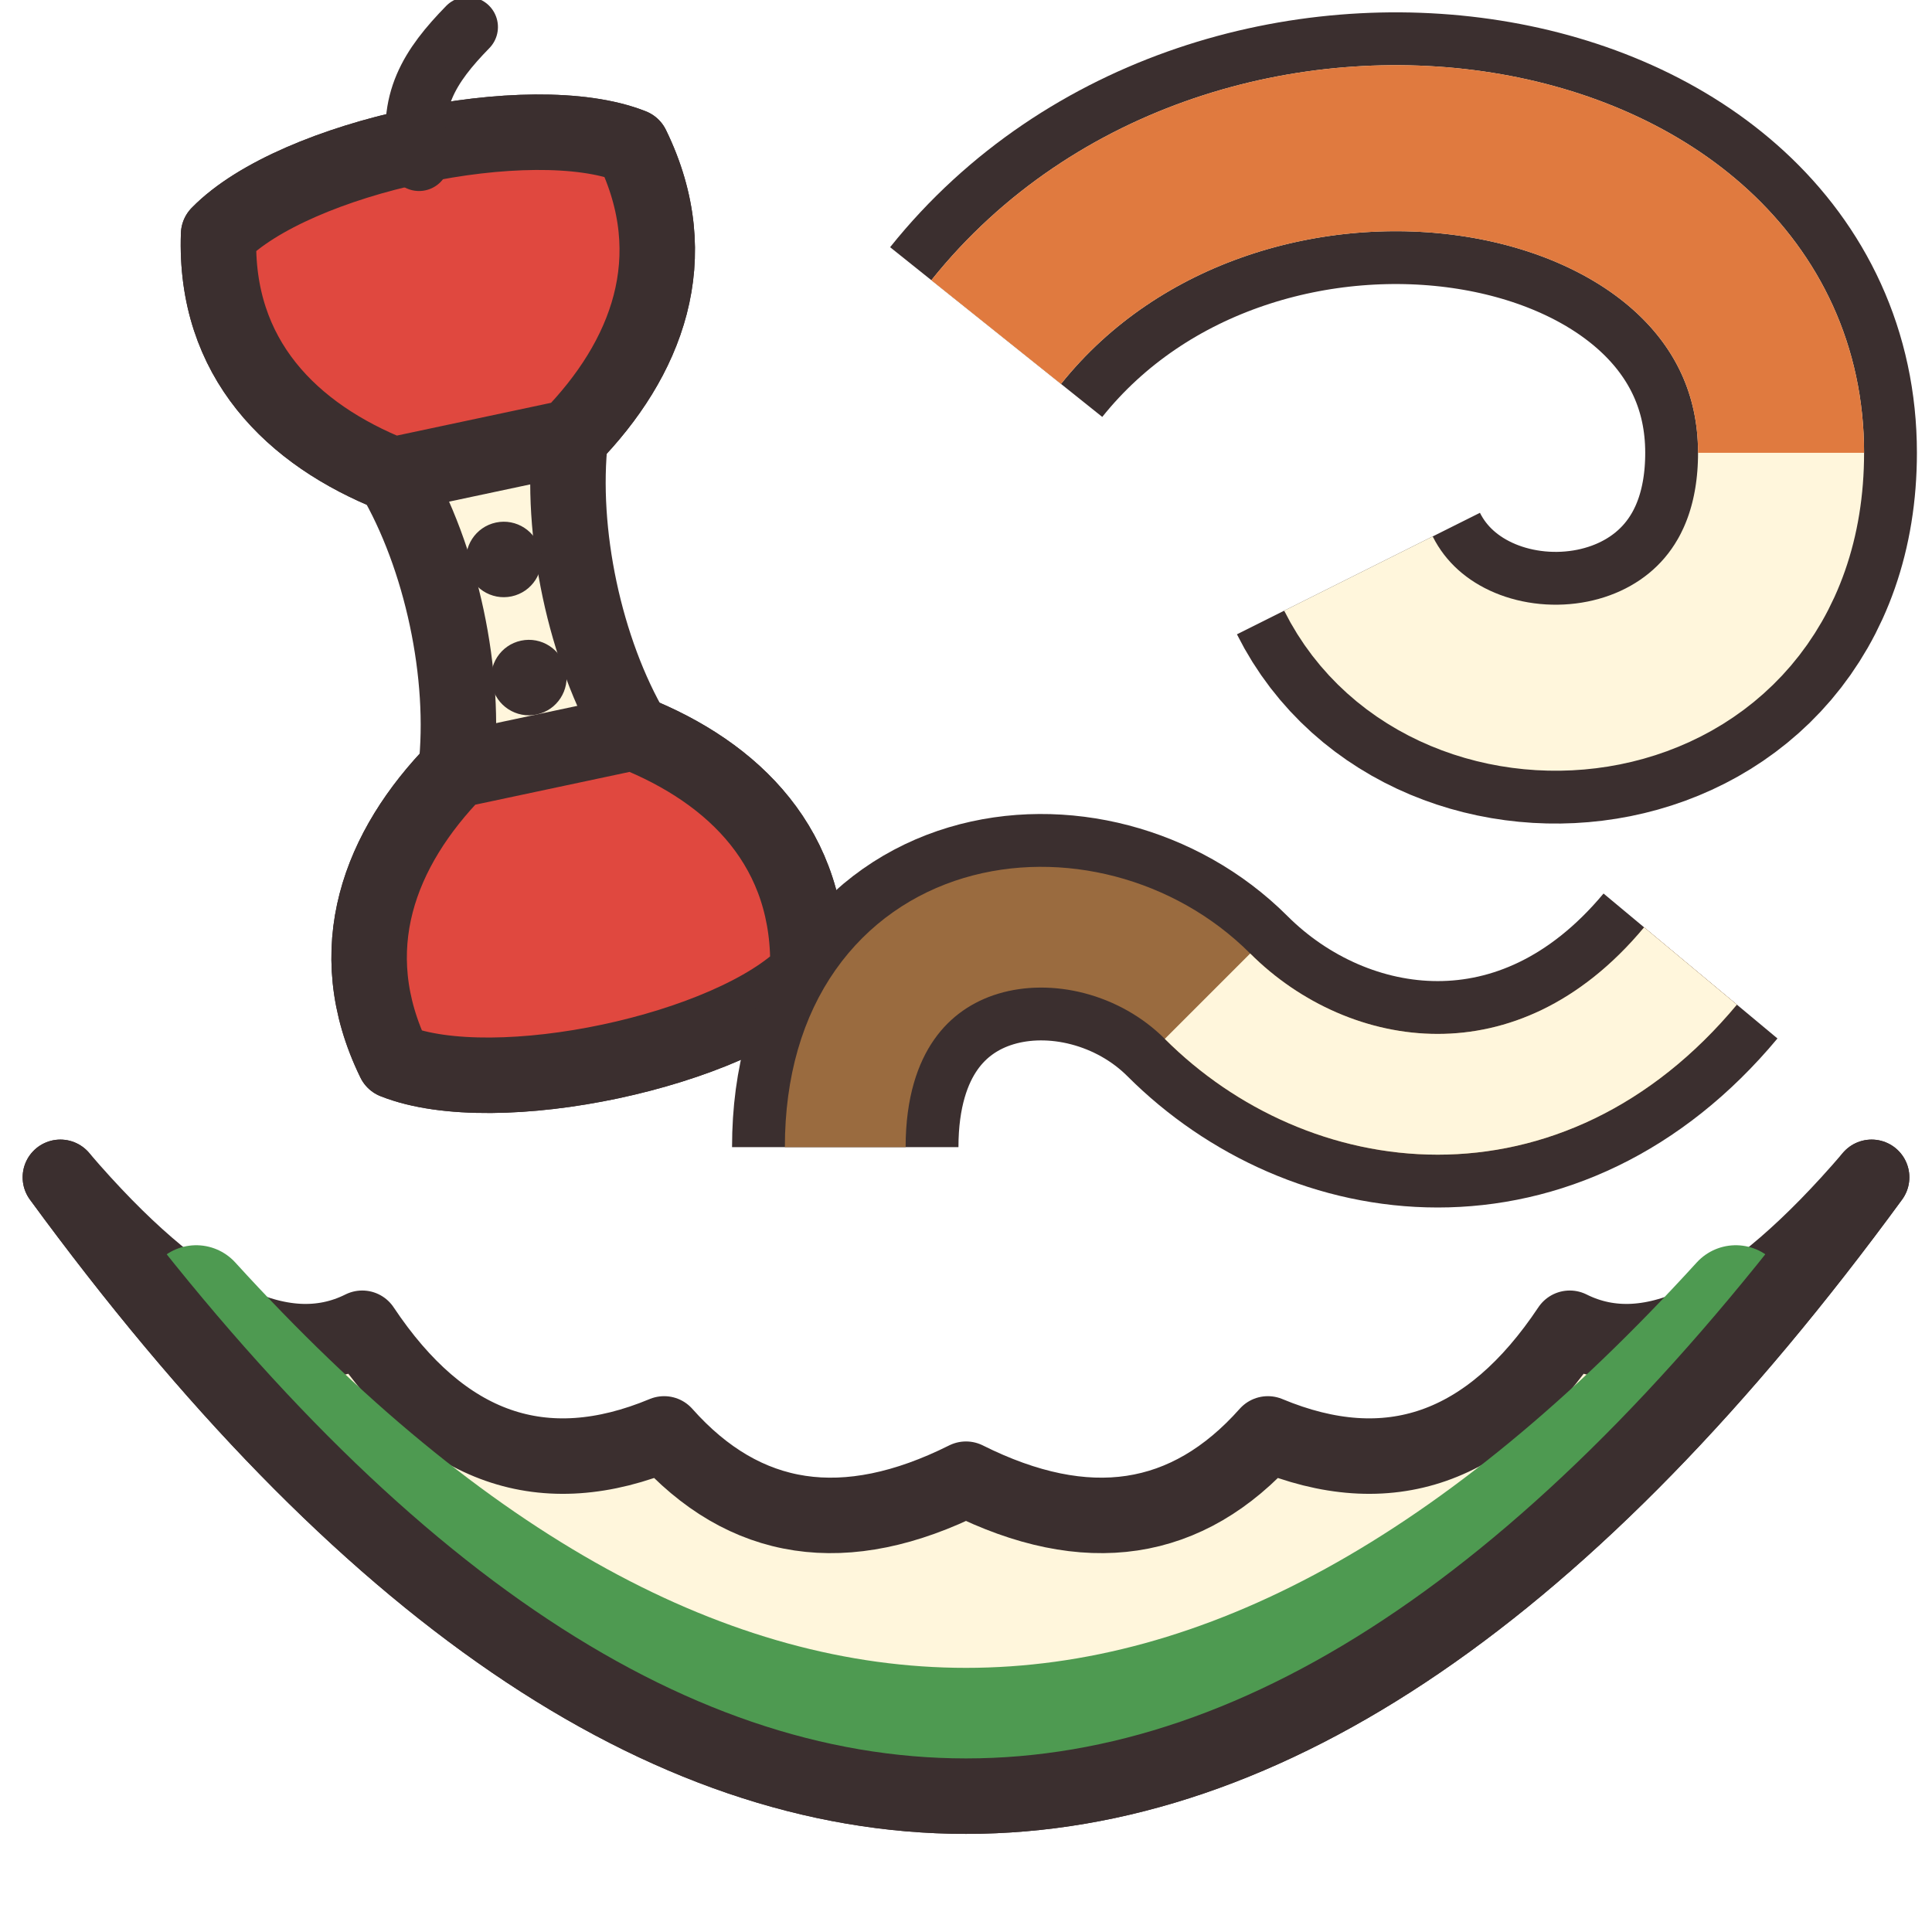
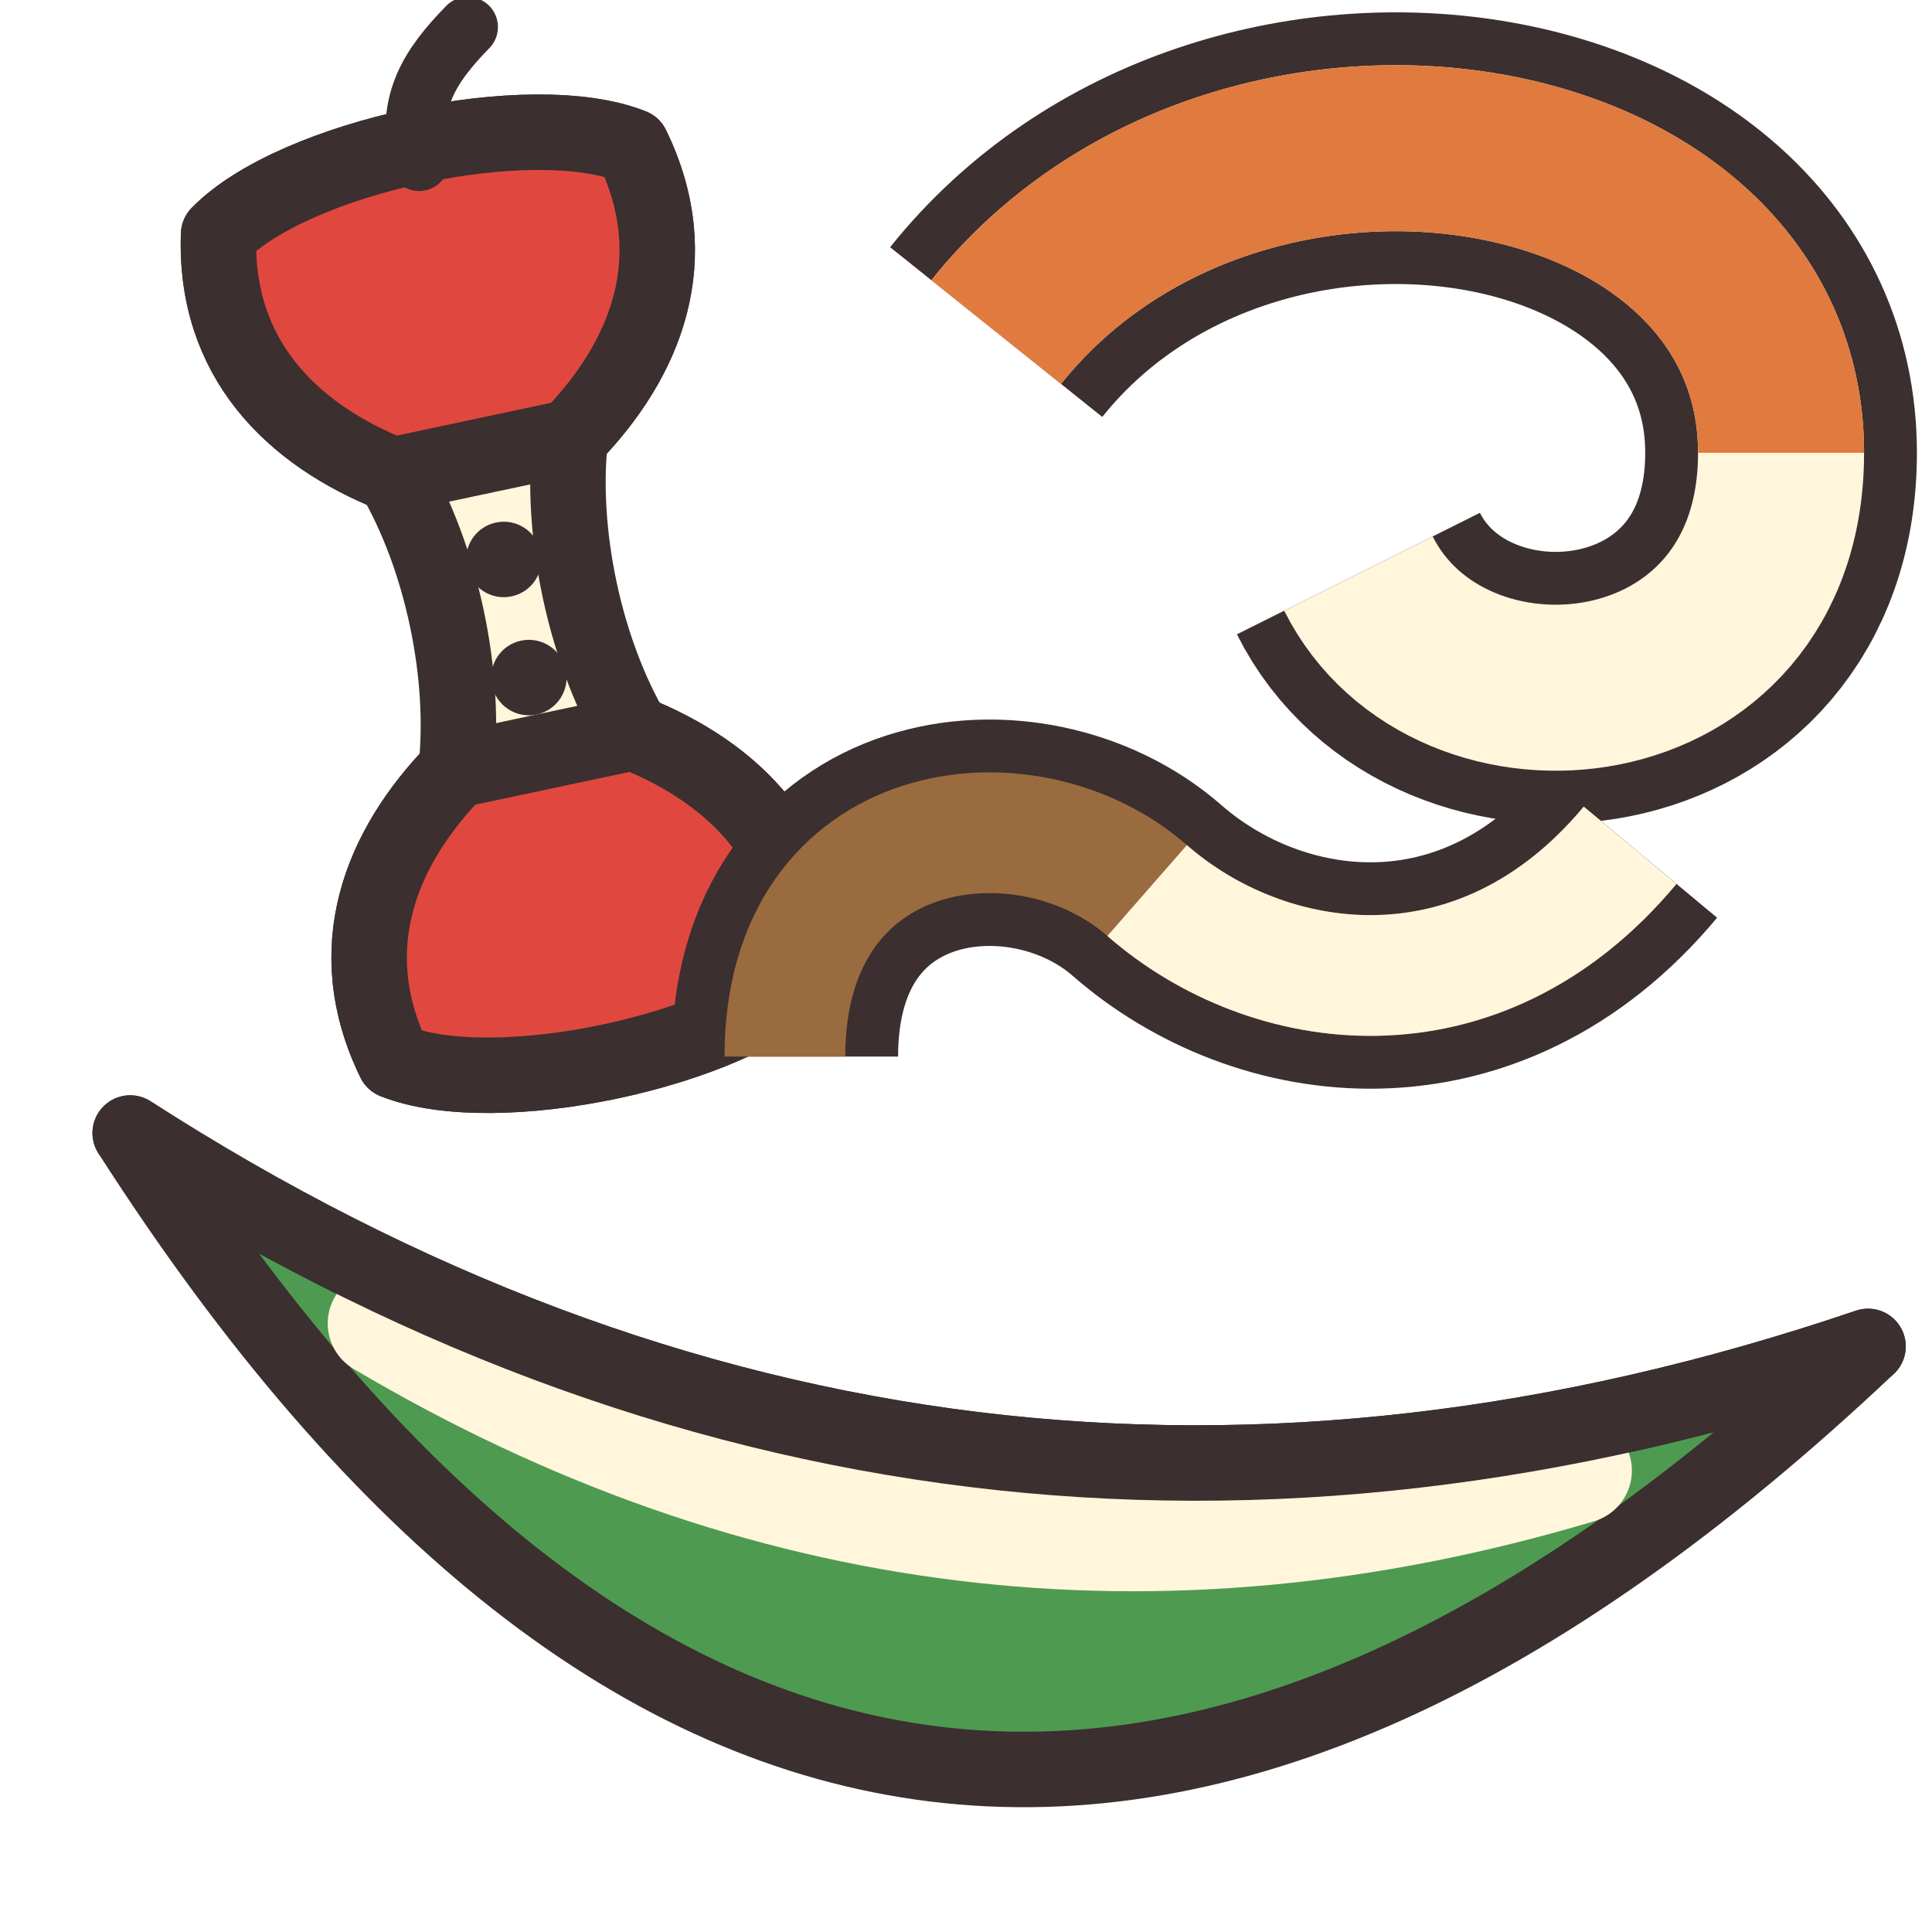
<svg xmlns="http://www.w3.org/2000/svg" viewBox="0 0 128 128">
  <g stroke="#3b2f2f" stroke-width="5" stroke-linejoin="round" stroke-linecap="round">
-     <path d="M4 78Q64 160 124 78Q112 92 104 88Q96 100 84 95Q76 104 64 98Q52 104 44 95Q32 100 24 88Q16 92 4 78z" fill="#fff6dc" />
-     <path d="M13 86Q64 142 115 86" fill="none" stroke="#4e9a51" stroke-width="7" />
-     <path d="M4 78Q64 160 124 78" fill="none" />
+     <g transform="rotate(7 64 100)">
+       <path d="M6 82Q64 152 122 82Q64 110 6 82z" fill="#4e9a51" />
+       <path d="M24 92.500Q64 110 104 92.500" fill="none" stroke="#fff6dc" stroke-width="7" />
+       <path d="M6 82Q64 110 122 82" fill="none" />
+     </g>
    <g transform="rotate(-12 34 40)">
      <path d="M20 12c6-4 22-4 28 0c2 8-2 14-8 18c-2 6-2 14 0 20c6 4 10 10 8 18c-6 4-22 4-28 0c-2-8 2-14 8-18c2-6 2-14 0-20c-6-4-10-10-8-18z" fill="#fff6dc" />
      <path d="M20 12c6-4 22-4 28 0c2 8-2 14-8 18h-12c-6-4-10-10-8-18z" fill="#e0483f" />
      <path d="M28 50h12c6 4 10 10 8 18c-6 4-22 4-28 0c-2-8 2-14 8-18z" fill="#e0483f" />
      <path d="M34 10c0-4 2-6 5-8" fill="none" stroke-width="4" />
      <circle cx="34" cy="37" r="2.5" fill="#3b2f2f" stroke="none" />
      <circle cx="34" cy="45" r="2.5" fill="#3b2f2f" stroke="none" />
    </g>
    <path d="M66 22C82 2 118 8 118 30C118 48 96 50 90 38" fill="none" stroke-width="18" stroke-linecap="butt" />
    <path d="M66 22C82 2 118 8 118 30C118 48 96 50 90 38" fill="none" stroke="#fff6dc" stroke-width="11" stroke-linecap="butt" />
    <path d="M66 22C82 2 118 8 118 30" fill="none" stroke="#e07a3f" stroke-width="11" stroke-linecap="butt" />
-     <path d="M56 76C56 60 72 58 80 66C88 74 102 76 112 64" fill="none" stroke-width="15" stroke-linecap="butt" />
-     <path d="M56 76C56 60 72 58 80 66C88 74 102 76 112 64" fill="none" stroke="#9a6b3f" stroke-width="8" stroke-linecap="butt" />
-     <path d="M80 66C88 74 102 76 112 64" fill="none" stroke="#fff6dc" stroke-width="8" stroke-linecap="butt" />
+     <path d="M52 70C52 54 68 52 76 59C84 66 98 68 108 56" fill="none" stroke-width="15" stroke-linecap="butt" />
+     <path d="M52 70C52 54 68 52 76 59C84 66 98 68 108 56" fill="none" stroke="#9a6b3f" stroke-width="8" stroke-linecap="butt" />
+     <path d="M76 59C84 66 98 68 108 56" fill="none" stroke="#fff6dc" stroke-width="8" stroke-linecap="butt" />
  </g>
</svg>
